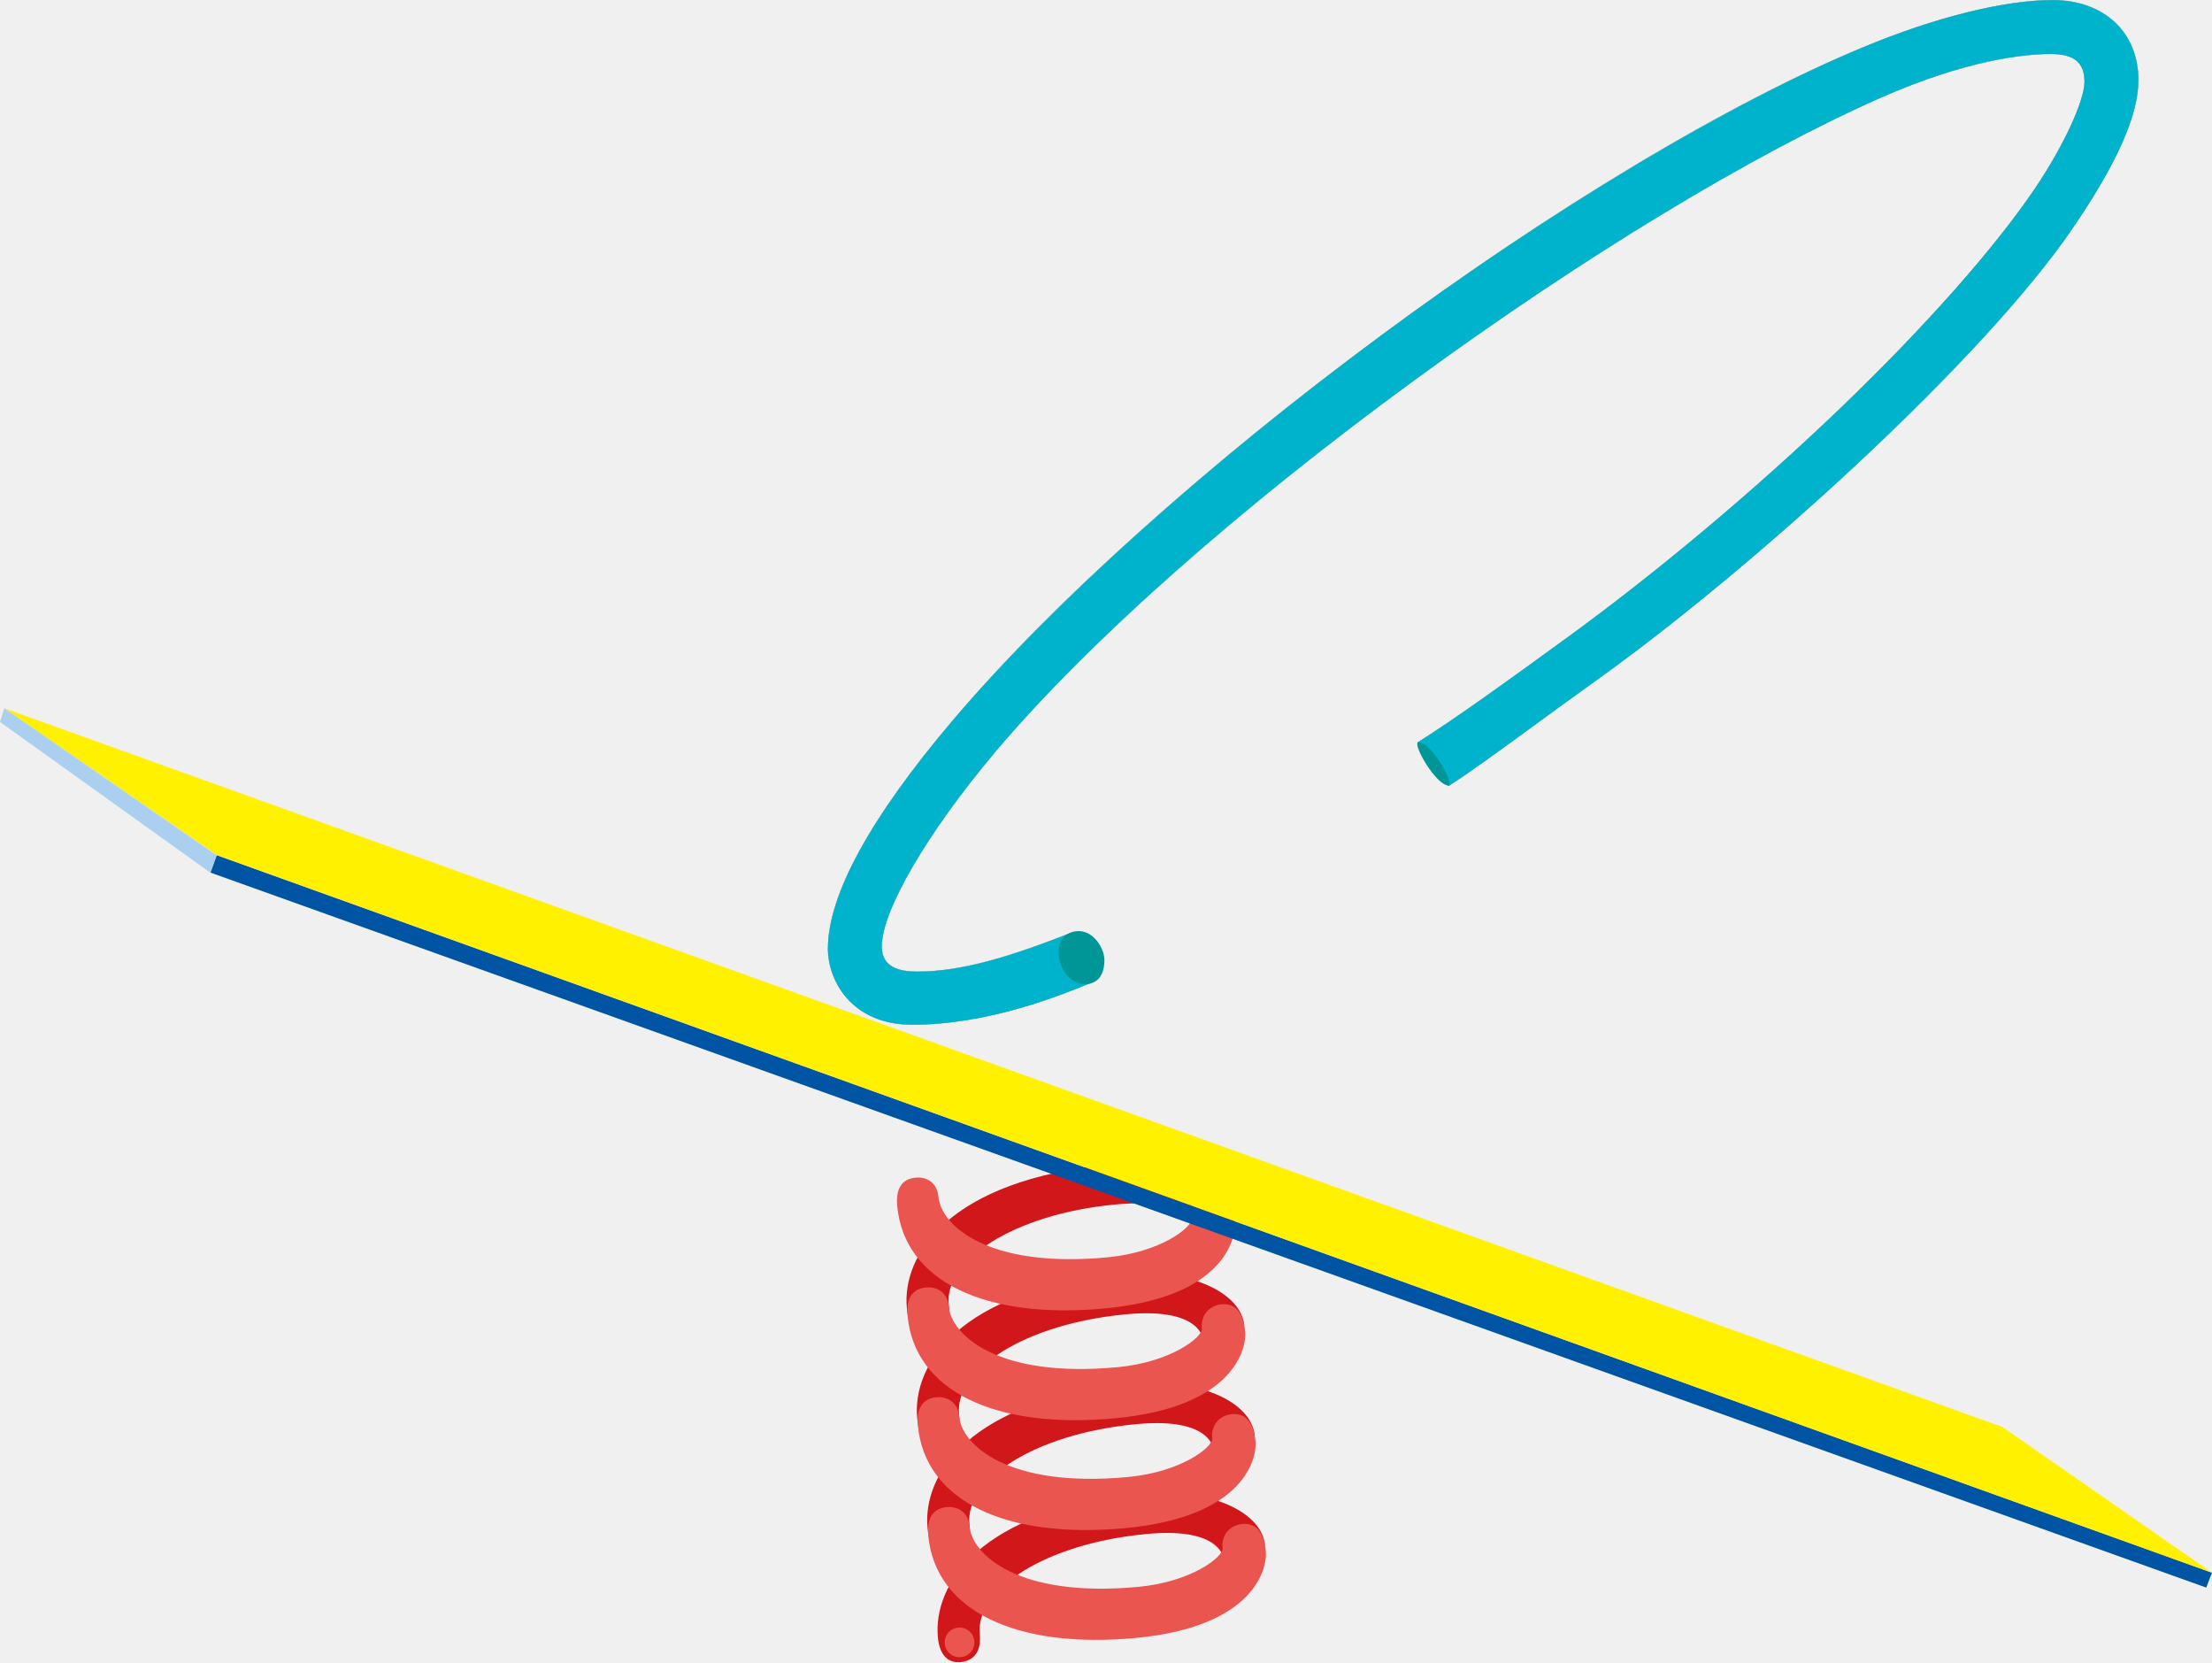
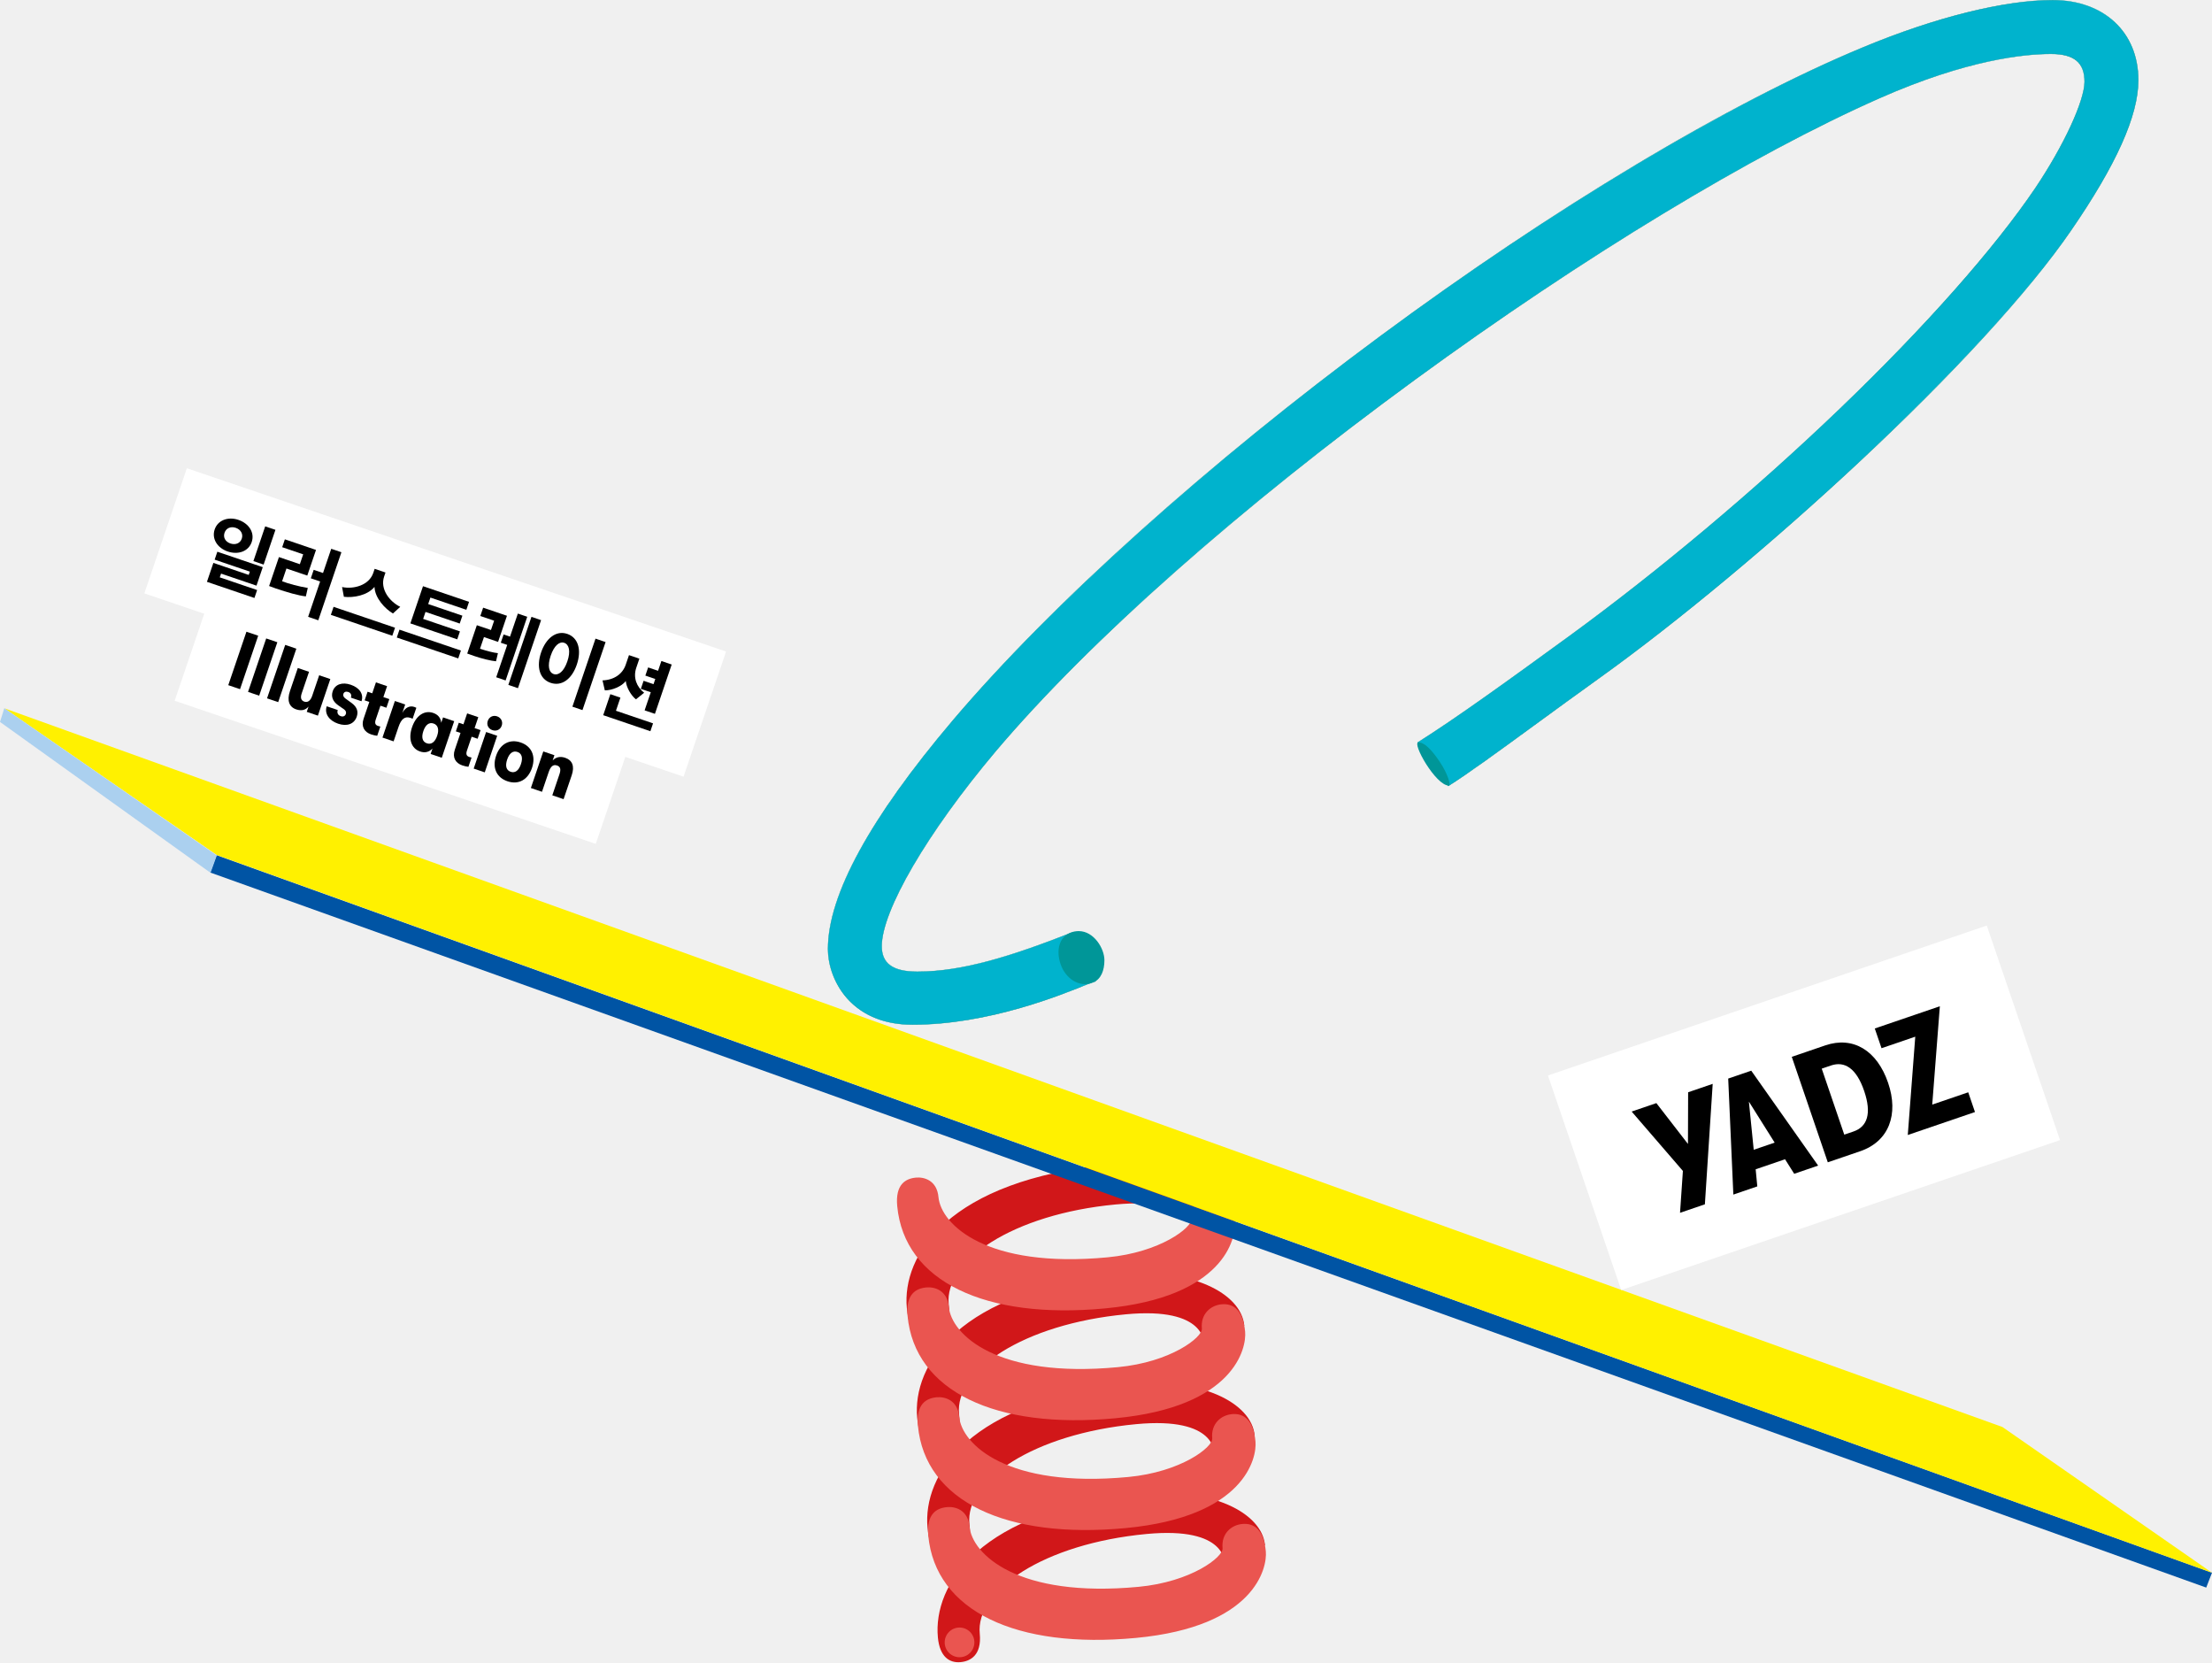
- <svg xmlns="http://www.w3.org/2000/svg" id="_레이어_1" data-name="레이어 1" viewBox="0 0 1600.31 1202.24">
+ <svg xmlns="http://www.w3.org/2000/svg" id="_레이어_1" data-name=" 레이어 1" viewBox="0 0 1600.31 1202.24">
  <defs>
    <style>
      .cls-1, .cls-2 {
        fill: #009698;
+       }
+ 
+       .cls-2 {
+         stroke: #009698;
+         stroke-miterlimit: 10;
      }

      .cls-3 {
        fill: #abd0ef;
      }

      .cls-4 {
        fill: #0054a4;
      }

-       .cls-2 {
-         stroke: #009698;
-         stroke-miterlimit: 10;
+       .cls-5 {
+         fill: #fff;
      }

-       .cls-5 {
+       .cls-6 {
        fill: #fff100;
      }

-       .cls-6 {
+       .cls-7 {
        fill: #ea5550;
-       }
- 
-       .cls-7 {
-         fill: #d11719;
      }

      .cls-8 {
        fill: #00b3cd;
      }
+ 
+       .cls-9 {
+         fill: #d11719;
+       }
    </style>
  </defs>
-   <path class="cls-7" d="M870.89,971.95s2.3-26.88-56.3-21.36c-74.6,7.03-123.98,40.94-120.73,72.21,2.73,21.34-8.45,19.6-14.32,20.45-7.61,1.1-14.13,1.92-15.99-17.8-3.57-37.84,29.63-92.69,147.78-103.83,49.62-4.68,86.63,13.33,88.88,37.16" />
-   <path class="cls-7" d="M878.38,1051.39s2.3-26.88-56.3-21.36c-74.6,7.03-123.98,40.94-120.73,72.21,2.73,21.34-8.45,19.6-14.32,20.45-7.61,1.1-14.13,1.92-15.99-17.8-3.57-37.84,29.63-92.69,147.78-103.83,49.62-4.68,86.63,13.33,88.88,37.16" />
-   <path class="cls-7" d="M885.87,1130.83s2.3-26.88-56.3-21.36c-74.6,7.03-123.98,40.94-120.73,72.21,1.47,15.58-6.92,19.83-13.85,20.48-7.98.75-15.13-3.68-16.46-17.84-3.57-37.84,29.63-92.69,147.78-103.83,49.62-4.68,86.63,13.33,88.88,37.16" />
-   <path class="cls-7" d="M863.4,892.51s2.3-26.88-56.3-21.36c-74.6,7.03-123.98,40.94-120.73,72.21,2.73,21.34-8.45,19.6-14.32,20.45-7.61,1.1-14.13,1.92-15.99-17.8-3.57-37.84,29.63-92.69,147.78-103.83,49.62-4.68,86.63,13.33,88.88,37.16" />
-   <path class="cls-6" d="M662.6,851.72c5.97-.56,15.21,1.94,16.35,14.06,1.88,19.95,34.68,51.86,122.31,43.6,38.16-3.6,61.36-21.58,60.76-27.95-1-10.6,6.38-16.77,14.23-17.51,8.86-.84,15.63,4.5,17.07,19.81,1.11,11.74-7.57,54.47-93.99,62.61-86.42,8.15-145.08-19.43-150.22-74-1.49-15.84,6.16-19.92,13.49-20.61Z" />
-   <path class="cls-6" d="M670.09,931.16c5.97-.56,15.21,1.94,16.35,14.06,1.88,19.95,34.68,51.86,122.31,43.6,38.16-3.6,61.36-21.58,60.76-27.95-1-10.6,6.38-16.77,14.23-17.51,8.86-.84,15.63,4.5,17.07,19.81,1.11,11.74-7.57,54.47-93.99,62.61-86.42,8.15-145.08-19.43-150.22-74-1.49-15.84,6.16-19.92,13.49-20.61Z" />
-   <path class="cls-6" d="M677.58,1010.6c5.97-.56,15.21,1.94,16.35,14.06,1.88,19.95,34.68,51.86,122.31,43.6,38.16-3.6,61.36-21.58,60.76-27.95-1-10.6,6.38-16.77,14.23-17.51,8.86-.84,15.63,4.5,17.07,19.81,1.11,11.74-7.57,54.47-93.99,62.61-86.42,8.15-145.08-19.43-150.22-74-1.49-15.84,6.16-19.92,13.49-20.61Z" />
-   <path class="cls-6" d="M685.06,1090.04c5.97-.56,15.21,1.94,16.35,14.06,1.88,19.95,34.68,51.86,122.31,43.6,38.16-3.6,61.36-21.58,60.76-27.95-1-10.6,6.38-16.77,14.23-17.51,8.86-.84,15.63,4.5,17.07,19.81,1.11,11.74-7.57,54.47-93.99,62.61s-145.08-19.43-150.22-74c-1.49-15.84,6.16-19.92,13.49-20.61Z" />
-   <circle class="cls-6" cx="694.19" cy="1187.88" r="10.74" />
+   <path class="cls-9" d="M870.89,971.95s2.3-26.88-56.3-21.36c-74.6,7.03-123.98,40.94-120.73,72.21,2.73,21.34-8.45,19.6-14.32,20.45-7.61,1.1-14.13,1.92-15.99-17.8-3.57-37.84,29.63-92.69,147.78-103.83,49.62-4.68,86.63,13.33,88.88,37.16" />
+   <path class="cls-9" d="M878.38,1051.39s2.3-26.88-56.3-21.36c-74.6,7.03-123.98,40.94-120.73,72.21,2.73,21.34-8.45,19.6-14.32,20.45-7.61,1.1-14.13,1.92-15.99-17.8-3.57-37.84,29.63-92.69,147.78-103.83,49.62-4.68,86.63,13.33,88.88,37.16" />
+   <path class="cls-9" d="M885.87,1130.83s2.3-26.88-56.3-21.36c-74.6,7.03-123.98,40.94-120.73,72.21,1.47,15.58-6.92,19.83-13.85,20.48-7.98.75-15.13-3.68-16.46-17.84-3.57-37.84,29.63-92.69,147.78-103.83,49.62-4.68,86.63,13.33,88.88,37.16" />
+   <path class="cls-9" d="M863.4,892.51s2.3-26.88-56.3-21.36c-74.6,7.03-123.98,40.94-120.73,72.21,2.73,21.34-8.45,19.6-14.32,20.45-7.61,1.1-14.13,1.92-15.99-17.8-3.57-37.84,29.63-92.69,147.78-103.83,49.62-4.68,86.63,13.33,88.88,37.16" />
+   <path class="cls-7" d="M662.6,851.72c5.97-.56,15.21,1.94,16.35,14.06,1.88,19.95,34.68,51.86,122.31,43.6,38.16-3.6,61.36-21.58,60.76-27.95-1-10.6,6.38-16.77,14.23-17.51,8.86-.84,15.63,4.5,17.07,19.81,1.11,11.74-7.57,54.47-93.99,62.61-86.42,8.15-145.08-19.43-150.22-74-1.49-15.84,6.16-19.92,13.49-20.61h0Z" />
+   <path class="cls-7" d="M670.09,931.16c5.97-.56,15.21,1.94,16.35,14.06,1.88,19.95,34.68,51.86,122.31,43.6,38.16-3.6,61.36-21.58,60.76-27.95-1-10.6,6.38-16.77,14.23-17.51,8.86-.84,15.63,4.5,17.07,19.81,1.11,11.74-7.57,54.47-93.99,62.61-86.42,8.15-145.08-19.43-150.22-74-1.49-15.84,6.16-19.92,13.49-20.61h0Z" />
+   <path class="cls-7" d="M677.58,1010.6c5.97-.56,15.21,1.94,16.35,14.06,1.88,19.95,34.68,51.86,122.31,43.6,38.16-3.6,61.36-21.58,60.76-27.95-1-10.6,6.38-16.77,14.23-17.51,8.86-.84,15.63,4.5,17.07,19.81,1.11,11.74-7.57,54.47-93.99,62.61-86.42,8.15-145.08-19.43-150.22-74-1.49-15.84,6.16-19.92,13.49-20.61h0Z" />
+   <path class="cls-7" d="M685.06,1090.04c5.97-.56,15.21,1.94,16.35,14.06,1.88,19.95,34.68,51.86,122.31,43.6,38.16-3.6,61.36-21.58,60.76-27.95-1-10.6,6.38-16.77,14.23-17.51,8.86-.84,15.63,4.5,17.07,19.81,1.11,11.74-7.57,54.47-93.99,62.61s-145.08-19.43-150.22-74c-1.49-15.84,6.16-19.92,13.49-20.61h0Z" />
+   <circle class="cls-7" cx="694.19" cy="1187.88" r="10.74" />
  <path class="cls-4" d="M156.65,618.5l-4.54,12.57,1444.02,517.18,4.18-10.75L156.65,618.5ZM156.65,618.5l1443.66,519" />
-   <polygon class="cls-5" points="3.09 512.25 156.86 618.43 1600.31 1137.51 1448.69 1032.1 3.09 512.25" />
+   <polygon class="cls-6" points="3.09 512.25 156.86 618.43 1600.31 1137.51 1448.69 1032.1 3.09 512.25" />
  <polygon class="cls-3" points="3.09 512.25 0 522.15 152.31 631.29 156.86 618.71 3.09 512.25" />
  <g>
-     <path class="cls-8" d="M660,741.07c-44.72,0-60.96-32.75-60.96-54.76,0-38.97,30.43-94.62,90.43-165.4,71.59-84.22,184.32-185.5,309.29-277.89,125.06-92.45,252.34-168.56,349.22-208.81C1400.14,12.55,1450.15.13,1485.18.13c36.97,0,61.8,23.25,61.8,57.86,0,25.54-15.94,61.12-48.74,108.78-63.97,93.13-227.87,242.38-340.81,323.34-17.02,12.2-33.03,23.88-47.15,34.19-26.88,19.62-48.12,35.12-62.41,44.11l-.1.06-22.11-31.47.11-.07c27.94-17.6,66.52-45.49,110.39-77.44,65.08-47.51,134.31-105.7,194.95-163.86,61.38-58.88,111.56-115.5,141.29-159.42,20.71-30.78,35.75-63.21,35.75-77.1s-7.52-20.15-24.38-20.15c-19.24,0-60.95,4.17-124.15,32.1-92.21,40.77-214.64,114.94-335.89,203.5-127.95,93.46-235.69,188.9-303.37,268.76-49.34,58.55-82.49,115.22-82.49,141.02,0,12.6,8.19,18.46,25.79,18.46,32.81,0,68.29-11.26,111.48-28.15l.11-.04,15.87,35.43-2.61,1.07c-19.99,8.2-73.1,29.97-128.51,29.97Z" />
-     <path class="cls-1" d="M1485.18.25c38.87,0,61.68,25.07,61.68,57.73,0,25.07-15.77,60.83-48.72,108.71-66.75,97.16-234.32,246.99-340.78,323.31-48.72,34.92-87.59,64.49-109.55,78.29l-21.97-31.26c28.16-17.74,67.87-46.47,110.4-77.45,133.49-97.44,274.31-231.78,336.27-323.31,20.28-30.13,35.77-62.8,35.77-77.17,0-16.05-10.14-20.28-24.5-20.28-21.4,0-63.65,5.35-124.2,32.11-187.29,82.8-495.39,302.47-639.31,472.3-46.75,55.48-82.52,114.06-82.52,141.1,0,13.24,9.29,18.59,25.91,18.59,31.54,0,66.18-10.42,111.53-28.16l15.77,35.2c-16.62,6.76-72.94,30.98-130.96,30.98-43.65,0-60.83-31.82-60.83-54.64,0-42.24,35.49-100.54,90.4-165.32,150.11-176.58,455.12-402.17,658.46-486.66C1399.57,12.92,1450.26.25,1485.18.25M1485.18,0c-35.05,0-85.07,12.43-137.25,34.1-49.61,20.61-105.99,49.84-167.59,86.87-59.25,35.62-120.36,76.65-181.65,121.96-61.26,45.28-119.01,92.13-171.67,139.22-54.7,48.93-101.01,95.58-137.64,138.68-60.03,70.8-90.46,126.48-90.46,165.48,0,12.77,5.28,26.25,14.11,36.04,11.12,12.33,27.37,18.85,46.97,18.85,55.44,0,108.56-21.78,128.56-29.98.91-.37,1.74-.71,2.49-1.02l.24-.1-.11-.24-15.77-35.2-.1-.22-.22.09c-43.17,16.89-78.65,28.15-111.44,28.15-17.51,0-25.66-5.83-25.66-18.34,0-25.77,33.14-82.4,82.46-140.94,34.7-40.95,79.87-85.95,134.24-133.77,51.05-44.89,107.95-90.31,169.1-134.97,121.24-88.55,243.66-162.72,335.87-203.49,63.18-27.92,104.87-32.08,124.1-32.08,16.77,0,24.25,6.18,24.25,20.03s-15.02,46.26-35.72,77.03c-29.73,43.91-79.9,100.52-141.27,159.4-60.63,58.16-129.86,116.35-194.93,163.85-43.87,31.96-82.46,59.84-110.39,77.44l-.22.14.15.22,21.97,31.26.14.19.2-.13c14.3-8.98,35.54-24.49,62.42-44.11,14.12-10.31,30.13-21.99,47.15-34.19,54.5-39.07,123.77-96.59,185.3-153.86,69.89-65.05,125.13-125.25,155.53-169.51,32.81-47.68,48.77-83.29,48.77-108.85,0-34.68-24.89-57.98-61.93-57.98h0Z" />
+     <path class="cls-8" d="M660,741.07c-44.72,0-60.96-32.75-60.96-54.76,0-38.97,30.43-94.62,90.43-165.4,71.59-84.22,184.32-185.5,309.29-277.89,125.06-92.45,252.34-168.56,349.22-208.81C1400.14,12.55,1450.15.13,1485.18.13c36.97,0,61.8,23.25,61.8,57.86,0,25.54-15.94,61.12-48.74,108.78-63.97,93.13-227.87,242.38-340.81,323.34-17.02,12.2-33.03,23.88-47.15,34.19-26.88,19.62-48.12,35.12-62.41,44.11l-.1.06-22.11-31.47.11-.07c27.94-17.6,66.52-45.49,110.39-77.44,65.08-47.51,134.31-105.7,194.95-163.86,61.38-58.88,111.56-115.5,141.29-159.42,20.71-30.78,35.75-63.21,35.75-77.1s-7.52-20.15-24.38-20.15c-19.24,0-60.95,4.17-124.15,32.1-92.21,40.77-214.64,114.94-335.89,203.5-127.95,93.46-235.69,188.9-303.37,268.76-49.34,58.55-82.49,115.22-82.49,141.02,0,12.6,8.19,18.46,25.79,18.46,32.81,0,68.29-11.26,111.48-28.15l.11-.04,15.87,35.43-2.61,1.07c-19.99,8.2-73.1,29.97-128.51,29.97h0Z" />
+     <path class="cls-1" d="M1485.18.25c38.87,0,61.68,25.07,61.68,57.73,0,25.07-15.77,60.83-48.72,108.71-66.75,97.16-234.32,246.99-340.78,323.31-48.72,34.92-87.59,64.49-109.55,78.29l-21.97-31.26c28.16-17.74,67.87-46.47,110.4-77.45,133.49-97.44,274.31-231.78,336.27-323.31,20.28-30.13,35.77-62.8,35.77-77.17,0-16.05-10.14-20.28-24.5-20.28-21.4,0-63.65,5.35-124.2,32.11-187.29,82.8-495.39,302.47-639.31,472.3-46.75,55.48-82.52,114.06-82.52,141.1,0,13.24,9.29,18.59,25.91,18.59,31.54,0,66.18-10.42,111.53-28.16l15.77,35.2c-16.62,6.76-72.94,30.98-130.96,30.98-43.65,0-60.83-31.82-60.83-54.64,0-42.24,35.49-100.54,90.4-165.32,150.11-176.58,455.12-402.17,658.46-486.66C1399.57,12.92,1450.26.25,1485.18.25M1485.18,0c-35.05,0-85.07,12.43-137.25,34.1-49.61,20.61-105.99,49.84-167.59,86.87-59.25,35.62-120.36,76.65-181.65,121.96-61.26,45.28-119.01,92.13-171.67,139.22-54.7,48.93-101.01,95.58-137.64,138.68-60.03,70.8-90.46,126.48-90.46,165.48,0,12.77,5.28,26.25,14.11,36.04,11.12,12.33,27.37,18.85,46.97,18.85,55.44,0,108.56-21.78,128.56-29.98.91-.37,1.74-.71,2.49-1.02l.24-.1-.11-.24-15.77-35.2-.1-.22-.22.09c-43.17,16.89-78.65,28.15-111.44,28.15-17.51,0-25.66-5.83-25.66-18.34,0-25.77,33.14-82.4,82.46-140.94,34.7-40.95,79.87-85.95,134.24-133.77,51.05-44.89,107.95-90.31,169.1-134.97,121.24-88.55,243.66-162.72,335.87-203.49,63.18-27.92,104.87-32.08,124.1-32.08,16.77,0,24.25,6.18,24.25,20.03s-15.02,46.26-35.72,77.03c-29.73,43.91-79.9,100.52-141.27,159.4-60.63,58.16-129.86,116.35-194.93,163.85-43.87,31.96-82.46,59.84-110.39,77.44l-.22.14.15.22,21.97,31.26.14.19.2-.13c14.3-8.98,35.54-24.49,62.42-44.11,14.12-10.31,30.13-21.99,47.15-34.19,54.5-39.07,123.77-96.59,185.3-153.86,69.89-65.05,125.13-125.25,155.53-169.51,32.81-47.68,48.77-83.29,48.77-108.85C1547.11,23.32,1522.22.02,1485.18.02h0v-.02Z" />
  </g>
-   <path class="cls-2" d="M790.34,710.27c5.91-2.25,8.17-8.73,8.17-15.77,0-8.45-7.6-20.56-18.02-20.56-1.97,0-3.94.28-5.91,1.13-7.89,3.1-10.14,12.39-6.76,22.25,3.38,9.86,12.96,16.62,22.53,12.96Z" />
+   <path class="cls-2" d="M790.34,710.27c5.91-2.25,8.17-8.73,8.17-15.77,0-8.45-7.6-20.56-18.02-20.56-1.97,0-3.94.28-5.91,1.13-7.89,3.1-10.14,12.39-6.76,22.25s12.96,16.62,22.53,12.96h-.01Z" />
  <path class="cls-1" d="M1048.21,568.2c1.69,0-.84-8.73-6.76-17.46-5.91-8.73-10.98-13.8-15.21-13.8-5.07,0,12.39,31.26,21.97,31.26Z" />
+   <rect class="cls-5" x="1137.4" y="719.18" width="335.48" height="163.96" transform="translate(-188.92 464.98) rotate(-18.86)" />
+   <g>
+     <path d="M1221.32,789.99l17.76-6.07-5.65,87.12-17.98,6.14,2.07-30.28-37.07-42.95,17.87-6.11,22.87,29.55.12-37.4Z" />
+     <path d="M1298.05,848.96l-6.63-10.51-21.25,7.26,1.18,12.37-17.33,5.92-3.72-83.91,16.67-5.7,48.4,68.65-17.33,5.92ZM1268.76,831.59l15.15-5.18-18.65-29.65,3.5,34.83Z" />
+     <path d="M1322.35,840.66l-26.06-76.28,24.19-8.27c20.27-6.92,37.54,3.73,45.5,27.05,7.82,22.88.61,42.39-20.21,49.5l-23.43,8ZM1334.26,820.65l6.65-2.27c10.03-3.43,13.34-12.95,7.76-29.3-5.58-16.35-14.04-21.85-24.06-18.43l-6.65,2.27,16.31,47.73Z" />
+     <path d="M1380.22,820.89l5.41-71.09-24.41,8.34-4.88-14.27,47.08-16.08-5.51,71.13,26.04-8.9,4.88,14.28-48.6,16.6Z" />
+   </g>
+   <rect class="cls-5" x="132.8" y="467.93" width="321.76" height="93.13" transform="translate(181.17 -67.14) rotate(18.77)" />
+   <rect class="cls-5" x="108.85" y="402.42" width="412.01" height="95.57" transform="translate(161.61 -77.37) rotate(18.77)" />
+   <g>
+     <path d="M172.51,376.02c7.57,2.57,11.9,9.22,9.59,16.01s-9.8,9.42-17.36,6.85-11.7-9.27-9.43-15.96,9.68-9.46,17.2-6.91ZM149.71,420.82l4.66-13.7,25.57,8.69.81-2.38-25.46-8.65,1.95-5.74,32.86,11.17-4.54,13.37-25.63-8.71-.92,2.71,27.01,9.18-1.95,5.74-34.35-11.68ZM166.71,393.08c3.53,1.2,7.03-.01,8.21-3.49s-.83-6.63-4.36-7.83-6.94.11-8.12,3.59.74,6.53,4.27,7.74ZM183.33,405.82l8.54-25.13,7.4,2.52-8.54,25.13-7.4-2.52Z" />
+     <path d="M221.29,431.35c-5.29-.57-13.6-2.96-21.72-5.72-1.6-.54-3.35-1.2-4.88-1.78l7.11-20.93,15.13,5.14,2.42-7.13-15.19-5.16,1.93-5.69,22.53,7.66-6.31,18.56-15.08-5.12-3.13,9.22c4.34,1.72,12.54,3.89,18.57,4.83l-1.4,6.12ZM222.92,446.13l8.69-25.57-6.74-2.29,2.08-6.13,6.74,2.29,5.95-17.51,7.35,2.5-16.72,49.21-7.35-2.5Z" />
+     <path d="M239.36,444.7l1.97-5.8,44.46,15.11-1.97,5.8-44.46-15.11ZM284.3,443.7c-5.66-3.28-13.05-11.09-13.37-19.21-5.15,6.26-15.41,8.01-22.14,7.14-.43-2.36-.93-4.69-1.31-7.04,8.4,1.75,19.52-1.25,22.58-10.25l.99-2.93,7.84,2.67-.99,2.93c-3.06,9,3.84,18.06,11.66,21.89l-5.27,4.8Z" />
+     <path d="M331.53,476.21l-44.46-15.11,1.93-5.69,44.46,15.11-1.93,5.69ZM307.84,442.59l-1.71,5.03,26.62,9.05-1.95,5.74-33.91-11.53,9.14-26.9,33.31,11.32-1.95,5.74-26.01-8.84-1.6,4.69,24.74,8.41-1.93,5.69-24.74-8.41Z" />
+     <path d="M343.41,474.58c-1.88-.64-3.63-1.29-5.39-1.89l6.96-20.49,10.22,3.47,2.29-6.74-10-3.4,2.05-6.02,17.23,5.86-6.42,18.89-10.22-3.47-2.85,8.39,1.16.39c3.15,1.07,8.62,2.56,11.79,2.84-.49,1.99-.96,3.92-1.38,5.88-3.71-.34-10.25-1.94-15.44-3.71ZM358.99,489.85l7.96-23.42-4.64-1.58,2.03-5.97,4.64,1.58,5.67-16.68,6.79,2.31-15.65,46.06-6.79-2.31ZM367.77,495.36l16.72-49.21,6.96,2.37-16.72,49.21-6.96-2.37Z" />
+     <path d="M410.37,458.46c8.17,2.78,10.45,11.87,6.94,22.2s-10.79,15.99-18.97,13.21-10.34-11.83-6.88-21.99,10.85-16.15,18.91-13.41ZM408.18,464.92c-3.31-1.13-7.21,1.8-9.76,9.31s-1.23,12.15,2.08,13.28c3.53,1.2,7.44-1.78,9.96-9.18s1.25-12.2-2.28-13.41ZM414.11,511.11l16.72-49.21,7.29,2.48-16.72,49.21-7.29-2.48Z" />
+     <path d="M460.08,505.79c-3.34-2.49-6.98-8.66-7.34-13.21-2.9,3.82-9.82,6.77-15.17,6.74l-1.67-7.22c8.23-.28,14.47-4.51,16.78-11.3l2.37-6.96,7.51,2.55-2.23,6.57c-2.42,7.13.23,13.82,5.69,18.08l-5.93,4.76ZM436.4,517.27l5.16-15.19,7.29,2.48-3.23,9.5,26.84,9.12-1.93,5.69-34.13-11.6ZM466.9,488.63l2.01-5.91,7.18,2.44,2.4-7.07,7.46,2.53-12.13,35.68-7.46-2.53,4.45-13.09-7.18-2.44,1.99-5.85,7.18,2.44,1.28-3.75-7.18-2.44Z" />
+     <path d="M165.15,495.56l13.14-38.66,8.51,2.89-13.14,38.66-8.51-2.89Z" />
+     <path d="M179.45,500.42l13.14-38.66,8.06,2.74-13.14,38.66-8.06-2.74Z" />
+     <path d="M193.2,505.09l13.14-38.66,8.06,2.74-13.14,38.66-8.06-2.74Z" />
+     <path d="M209.74,499.93l5.71-16.79,8.12,2.76-5.31,15.63c-1.07,3.15-.45,5.14,1.92,5.95s4.47-.64,5.67-4.17l5.07-14.91,8.06,2.74-8.99,26.46-8.06-2.74,1.3-3.81c-2.26,2.5-5.07,3.33-9,2-5.08-1.73-6.73-6.48-4.48-13.11Z" />
+     <path d="M236.4,510.84l7.95,2.7c-.68,1.99.09,3.73,2.24,4.46,1.66.56,3.1-.06,3.64-1.66.41-1.21-.06-2.36-1.29-3.27l-4.34-3.01c-3.82-2.72-5.22-6.21-3.89-10.13,1.71-5.03,6.92-6.77,13.05-4.68,6.46,2.2,9.5,6.86,7.77,11.94l-7.68-2.61c.68-1.99-.05-3.47-1.93-4.11-1.6-.54-3.01-.04-3.48,1.34-.41,1.21.06,2.36,1.44,3.38l4.5,3.25c3.69,2.73,5.06,5.97,3.72,9.89-1.8,5.3-6.98,7.3-13.5,5.09s-10.03-7.29-8.23-12.59Z" />
+     <path d="M275.17,525.49l-2.27,6.68c-1.47-.19-2.86-.48-4.4-1-4.86-1.65-7.38-5.65-5.45-11.34l4.13-12.15-3.37-1.14,2.12-6.24,3.37,1.14,2.68-7.9,8.06,2.74-2.68,7.9,4.31,1.46-2.12,6.24-4.31-1.46-3.4,10c-.86,2.54-.36,3.95,1.63,4.62.44.15.9.24,1.69.45Z" />
+     <path d="M276.7,533.47l8.99-26.46,7.46,2.53-2.1,6.19c2.13-4.08,5.46-5.54,8.71-4.43.66.23.98.39,1.45.62l-2.7,7.95c-.62-.34-.79-.39-1.51-.64-3.98-1.35-6.68.63-8.65,6.42l-3.59,10.55-8.06-2.74Z" />
+     <path d="M298.11,525.96c2.83-8.34,8.87-12.51,15.28-10.33,3.48,1.18,5.5,3.59,5.82,7.15l1.33-3.92,8.06,2.74-8.99,26.46-8.06-2.74,1.33-3.92c-2.41,2.57-5.5,3.31-8.98,2.12-6.41-2.18-8.65-9.16-5.8-17.56ZM316.28,532.13c1.56-4.58.54-7.76-2.6-8.83s-5.82.8-7.39,5.44-.67,7.78,2.53,8.87,5.89-.83,7.47-5.47Z" />
+     <path d="M341.16,547.92l-2.27,6.68c-1.47-.19-2.86-.48-4.4-1-4.86-1.65-7.38-5.65-5.45-11.34l4.13-12.15-3.37-1.14,2.12-6.24,3.37,1.14,2.68-7.9,8.06,2.74-2.68,7.9,4.31,1.46-2.12,6.24-4.31-1.46-3.4,10c-.86,2.54-.36,3.95,1.63,4.62.44.15.9.24,1.69.45Z" />
+     <path d="M352.88,521.41c.99-2.93,3.86-4.29,6.73-3.32s4.37,3.83,3.37,6.75-3.84,4.24-6.77,3.24-4.31-3.81-3.34-6.68ZM342.7,555.9l8.99-26.46,8.01,2.72-8.99,26.46-8.01-2.72Z" />
+     <path d="M358.91,546.62c2.91-8.56,9.74-12.34,17.75-9.62s11.12,9.88,8.21,18.44-9.74,12.34-17.75,9.62-11.12-9.88-8.21-18.44ZM376.86,552.72c1.6-4.7.62-7.8-2.53-8.87s-5.82.8-7.41,5.49-.62,7.8,2.53,8.87,5.82-.8,7.41-5.49Z" />
+     <path d="M384.06,569.95l8.99-26.46,8.06,2.74-1.28,3.76c2.45-2.49,5.55-3.1,9.03-1.92,5.19,1.76,6.99,6.07,4.76,12.65l-5.88,17.29-8.17-2.78,5.12-15.08c1.24-3.65.81-5.64-1.68-6.49-2.82-.96-4.67.69-6.04,4.72l-4.86,14.3-8.06-2.74Z" />
+   </g>
</svg>
